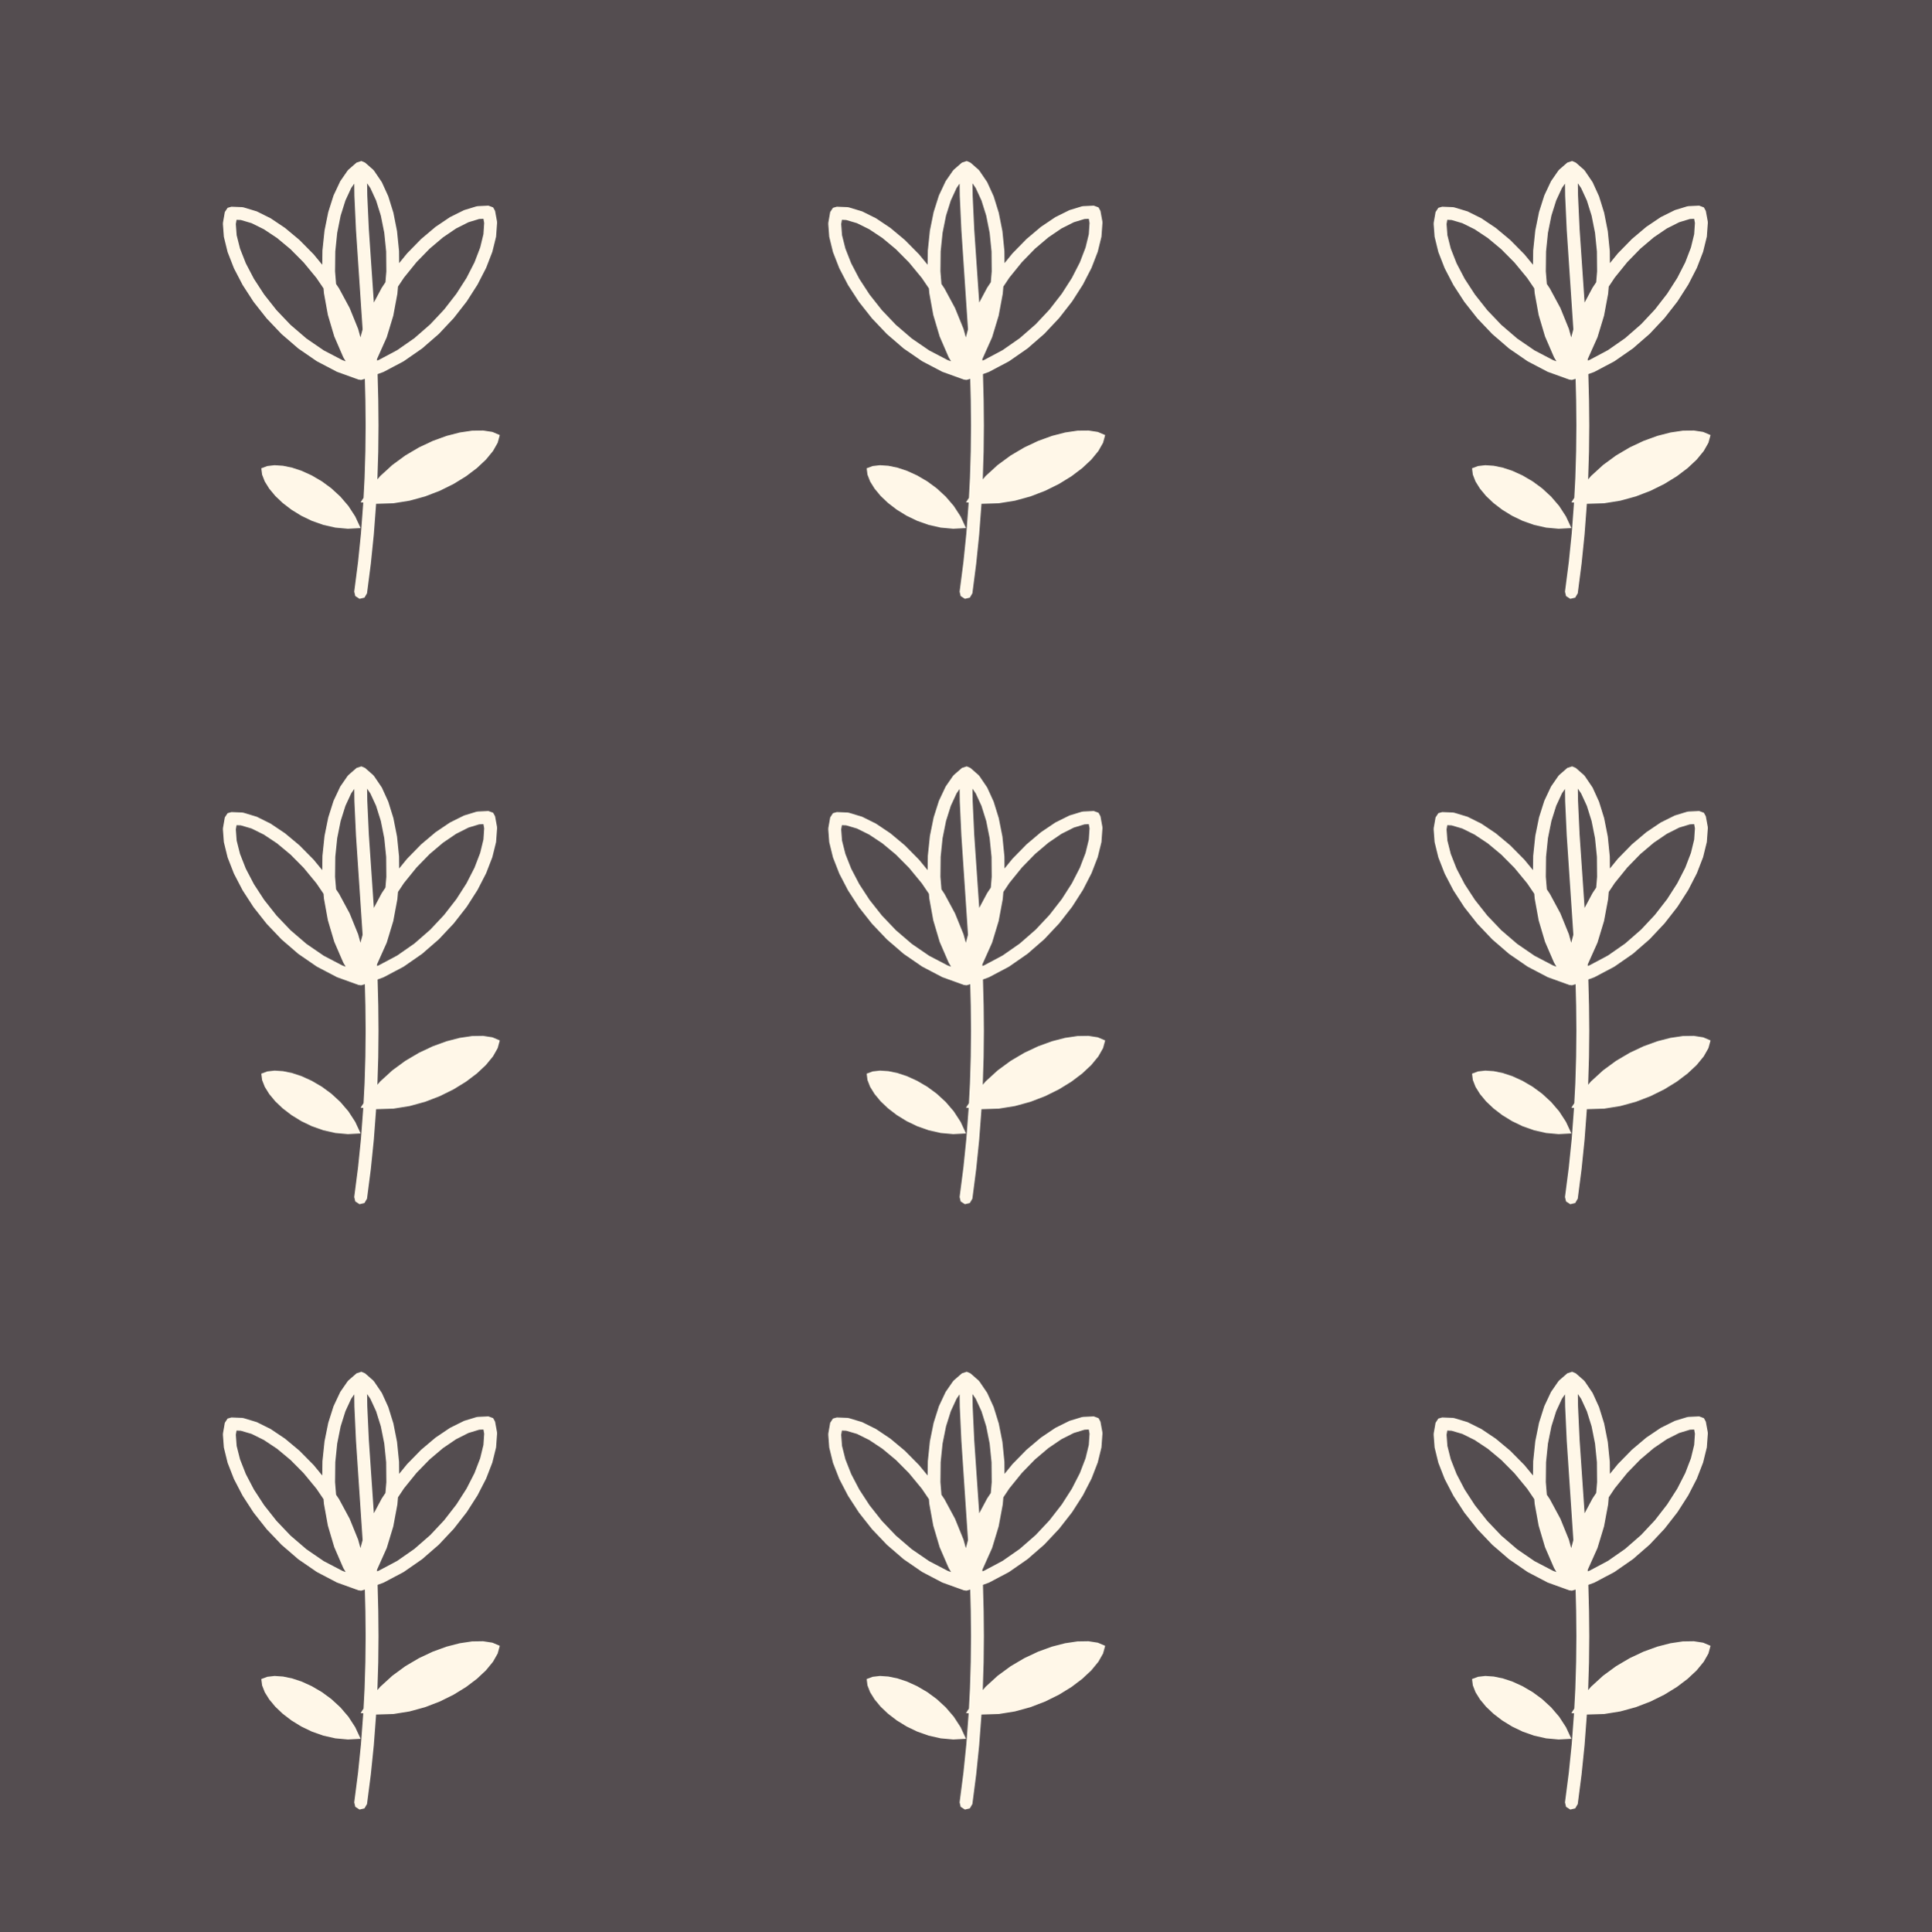
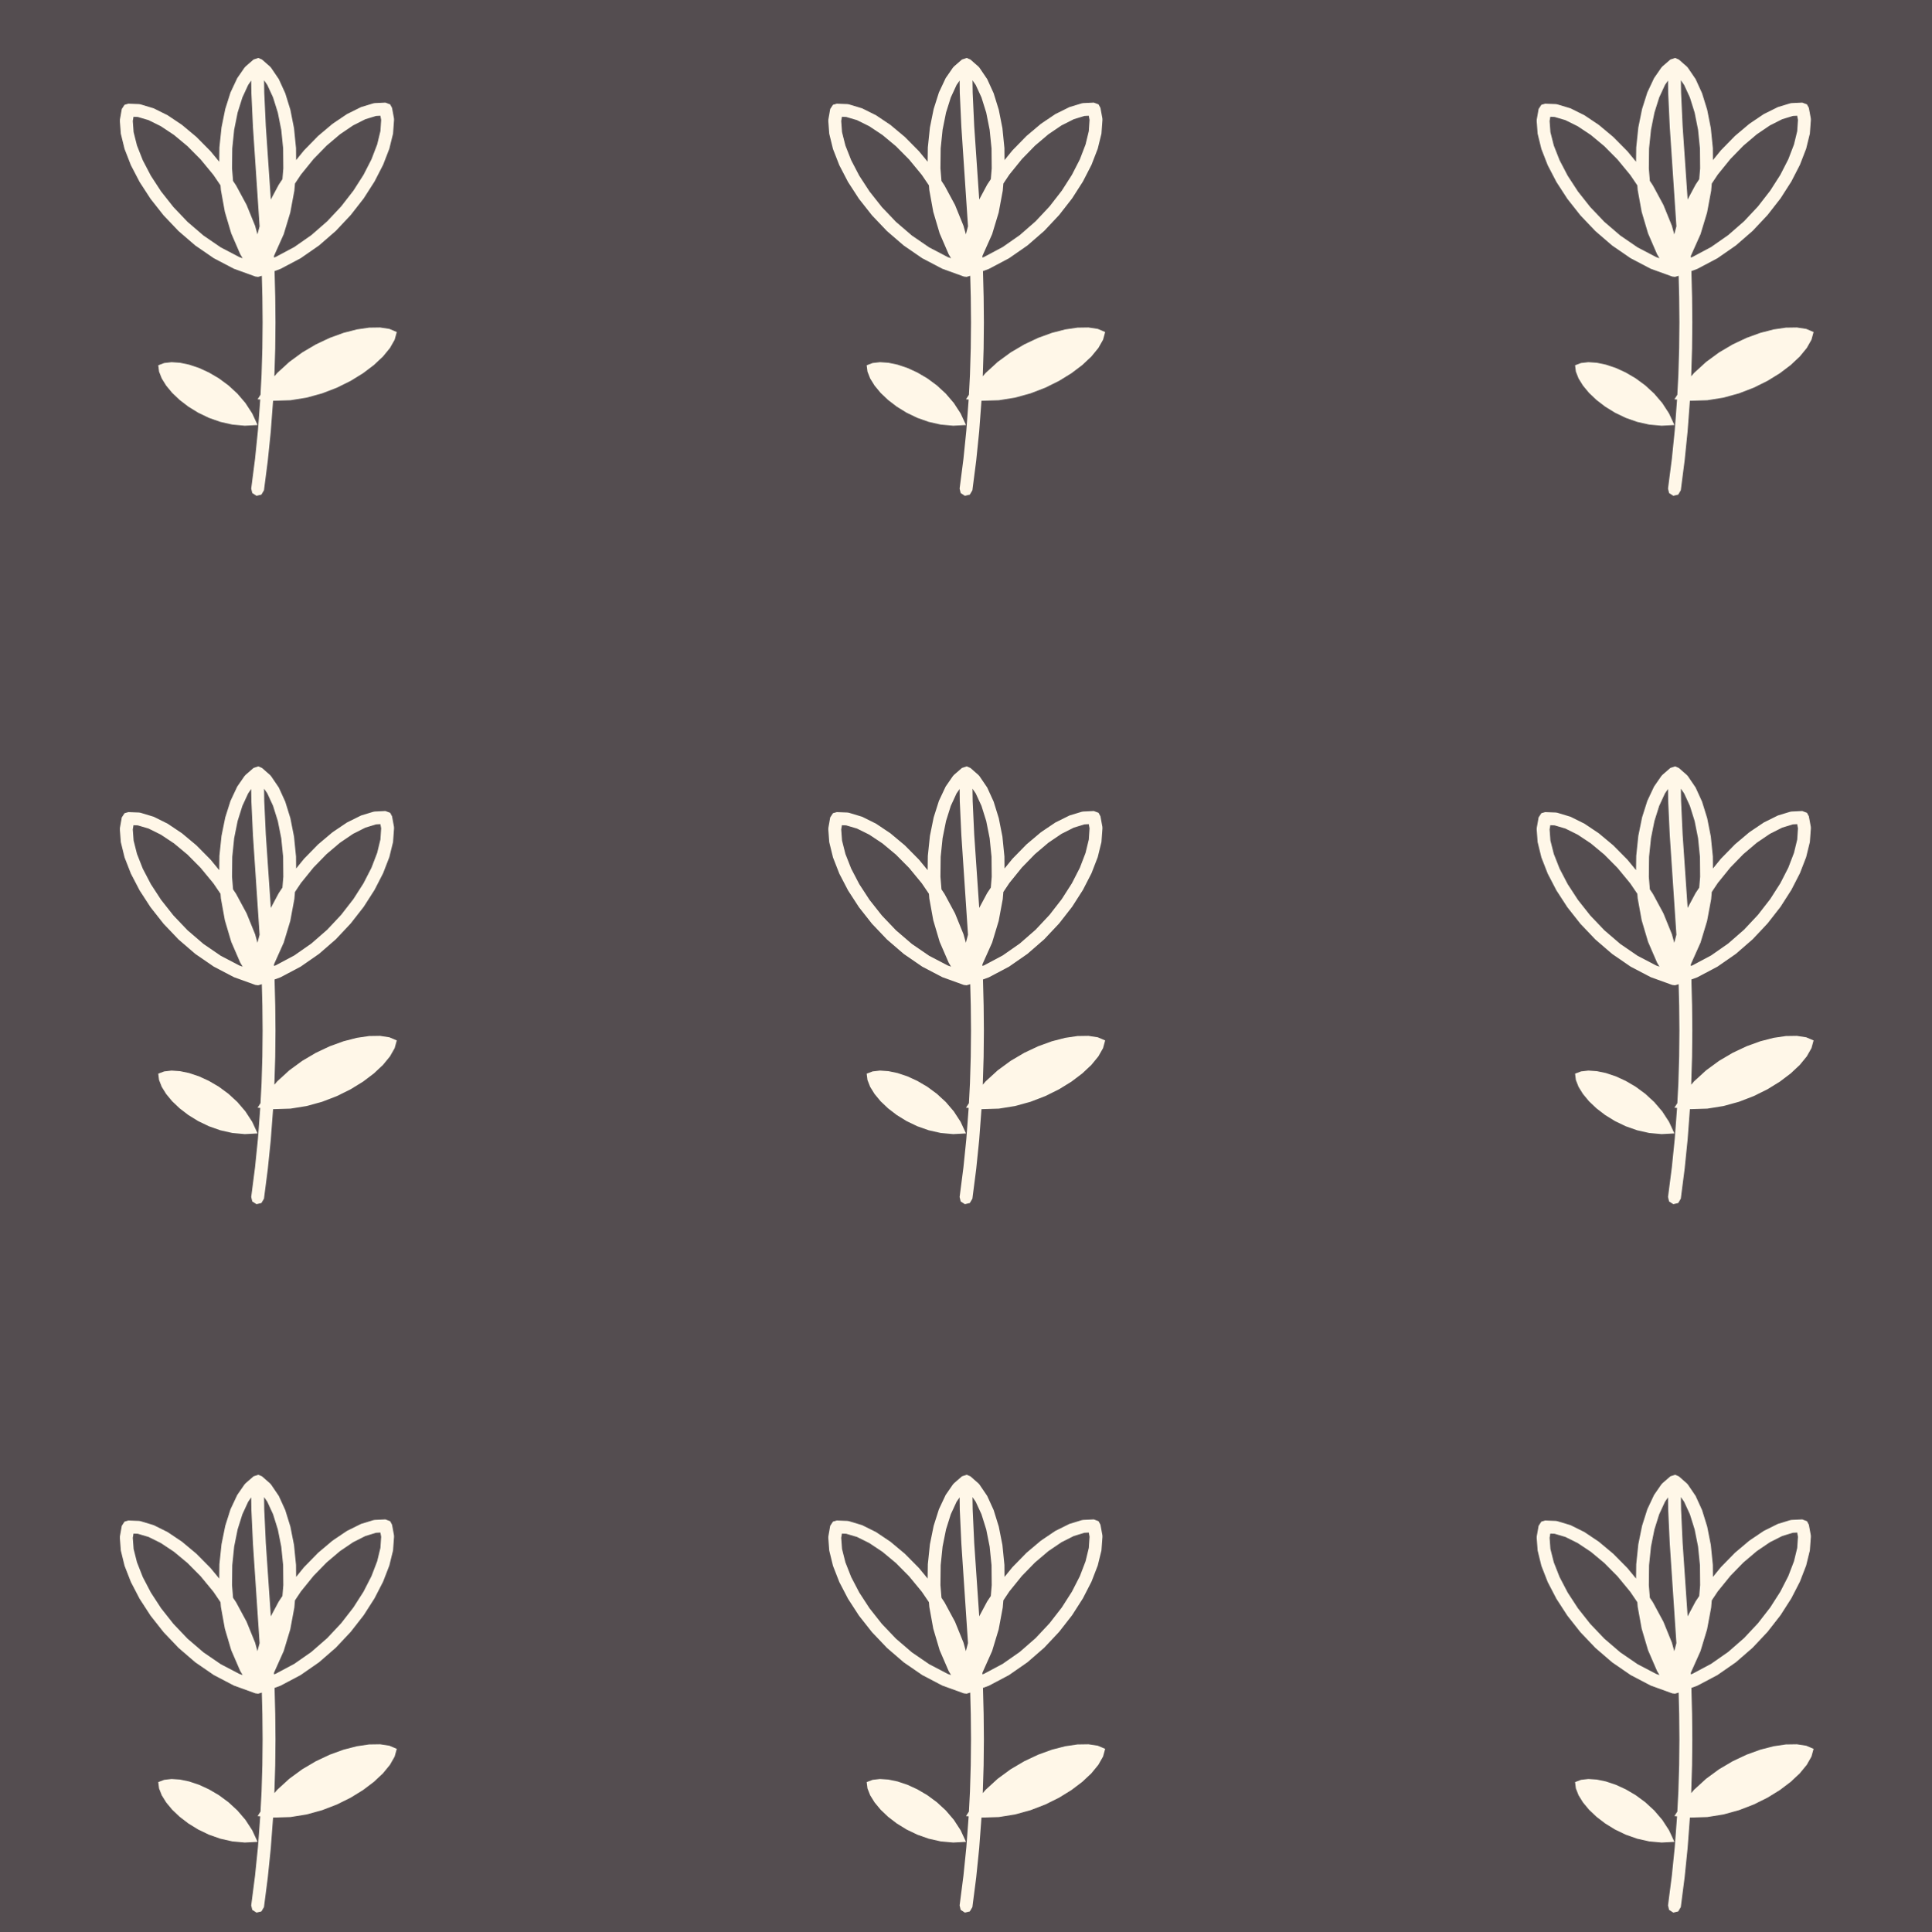
<svg xmlns="http://www.w3.org/2000/svg" viewBox="-75 -75 150 150">
  <defs>
-     <pattern id="lace" x="-23.5" y="-23.5" width="47" height="47" patternUnits="userSpaceOnUse" viewBox="-23.5 -23.5 47 47">
+     <pattern id="lace" x="-27.5" y="-27.5" width="55" height="55" patternUnits="userSpaceOnUse" viewBox="-27.5 -27.5 55 55">
      <path fill="#fff7e8" fill-rule="nonzero" d="M0.342,-15.377L0.965,-14.832L1.047,-14.739L1.647,-13.856L2.147,-12.76L2.544,-11.481L2.827,-10.051L2.983,-8.503L2.991,-7.57L3.609,-8.329L4.698,-9.442L5.817,-10.386L6.937,-11.141L8.035,-11.686L8.974,-11.972L9.096,-11.994L9.922,-12.033L10.29,-11.896L10.438,-11.624L10.588,-10.811L10.594,-10.687L10.516,-9.622L10.228,-8.452L9.745,-7.203L9.078,-5.906L8.239,-4.596L7.235,-3.309L6.079,-2.078L4.777,-0.946L3.34,0.052L1.778,0.878L1.318,1.047L1.371,3.082L1.389,5.042L1.369,7.064L1.302,9.217L1.527,8.955L2.462,8.101L3.473,7.36L4.533,6.736L5.608,6.23L6.673,5.843L7.697,5.579L8.651,5.438L9.507,5.425L10.235,5.537L10.805,5.78L10.641,6.378L10.277,7.018L9.734,7.68L9.031,8.34L8.188,8.978L7.223,9.572L6.158,10.1L5.011,10.542L3.802,10.874L2.551,11.075L1.202,11.117L1.024,13.497L0.793,15.759L0.496,18.064L0.297,18.402L-0.084,18.493L-0.413,18.281L-0.496,17.936L-0.199,15.631L0.028,13.408L0.206,11.02L0,11L0.226,10.651L0.307,9.107L0.369,7.034L0.389,5.032L0.371,3.092L0.328,1.412L0.046,1.498L-0.169,1.471L-1.841,0.866L-3.4,0.049L-4.836,-0.938L-6.14,-2.062L-7.302,-3.283L-8.312,-4.564L-9.16,-5.871L-9.836,-7.17L-10.327,-8.428L-10.619,-9.618L-10.692,-10.597L-10.687,-10.721L-10.544,-11.536L-10.329,-11.864L-10.032,-11.949L-9.205,-11.917L-9.083,-11.896L-8.061,-11.587L-6.983,-11.05L-5.87,-10.304L-4.751,-9.37L-3.656,-8.264L-2.979,-7.443L-2.964,-8.553L-2.802,-10.102L-2.511,-11.537L-2.102,-12.825L-1.58,-13.933L-1.021,-14.741L-0.939,-14.834L-0.316,-15.377L0.057,-15.498ZM-6.027,8.164L-5.311,8.313L-4.555,8.566L-3.782,8.92L-3.012,9.371L-2.269,9.917L-1.574,10.556L-0.949,11.284L-0.418,12.1L0,13L-0.991,13.053L-1.961,12.965L-2.897,12.754L-3.786,12.44L-4.618,12.039L-5.377,11.571L-6.051,11.053L-6.629,10.504L-7.096,9.941L-7.441,9.385L-7.65,8.852L-7.712,8.36L-7.249,8.185L-6.68,8.12ZM-9.69,-10.606L-9.626,-9.74L-9.364,-8.702L-8.914,-7.558L-8.285,-6.354L-7.489,-5.132L-6.529,-3.918L-5.439,-2.775L-4.202,-1.713L-2.858,-0.792L-1.411,-0.037L-1.161,0.052L-1.347,-0.262L-2.046,-1.878L-2.541,-3.548L-2.849,-5.242L-2.879,-5.607L-3.431,-6.419L-4.416,-7.614L-5.442,-8.649L-6.486,-9.518L-7.512,-10.2L-8.467,-10.673L-9.303,-10.919L-9.634,-10.933ZM9.202,-10.997L8.371,-10.744L7.415,-10.262L6.398,-9.572L5.361,-8.694L4.343,-7.65L3.369,-6.448L2.901,-5.747L2.853,-5.188L2.536,-3.492L2.029,-1.817L1.271,-0.123L1.276,-0.003L1.402,-0.049L2.843,-0.816L4.179,-1.748L5.407,-2.82L6.488,-3.973L7.437,-5.195L8.223,-6.423L8.842,-7.632L9.283,-8.782L9.535,-9.818L9.593,-10.688L9.533,-11.013ZM-0.732,-13.404L-1.181,-12.432L-1.55,-11.259L-1.818,-9.927L-1.967,-8.478L-1.985,-6.93L-1.905,-5.951L-1.672,-5.605L-0.853,-4.087L-0.194,-2.467L-0.012,-1.804L0.155,-2.429L-0.36,-10.144L-0.483,-12.789L-0.496,-13.744ZM0.517,-12.815L0.638,-10.203L1.027,-4.509L1.643,-5.662L1.927,-6.088L1.997,-6.926L1.983,-8.474L1.836,-9.925L1.57,-11.257L1.202,-12.432L0.756,-13.4L0.503,-13.766Z" />
    </pattern>
  </defs>
  <rect x="-75" y="-75" width="150" height="150" fill="#544d50" />
  <rect x="-75" y="-75" width="150" height="150" fill="url(#lace)" />
</svg>
